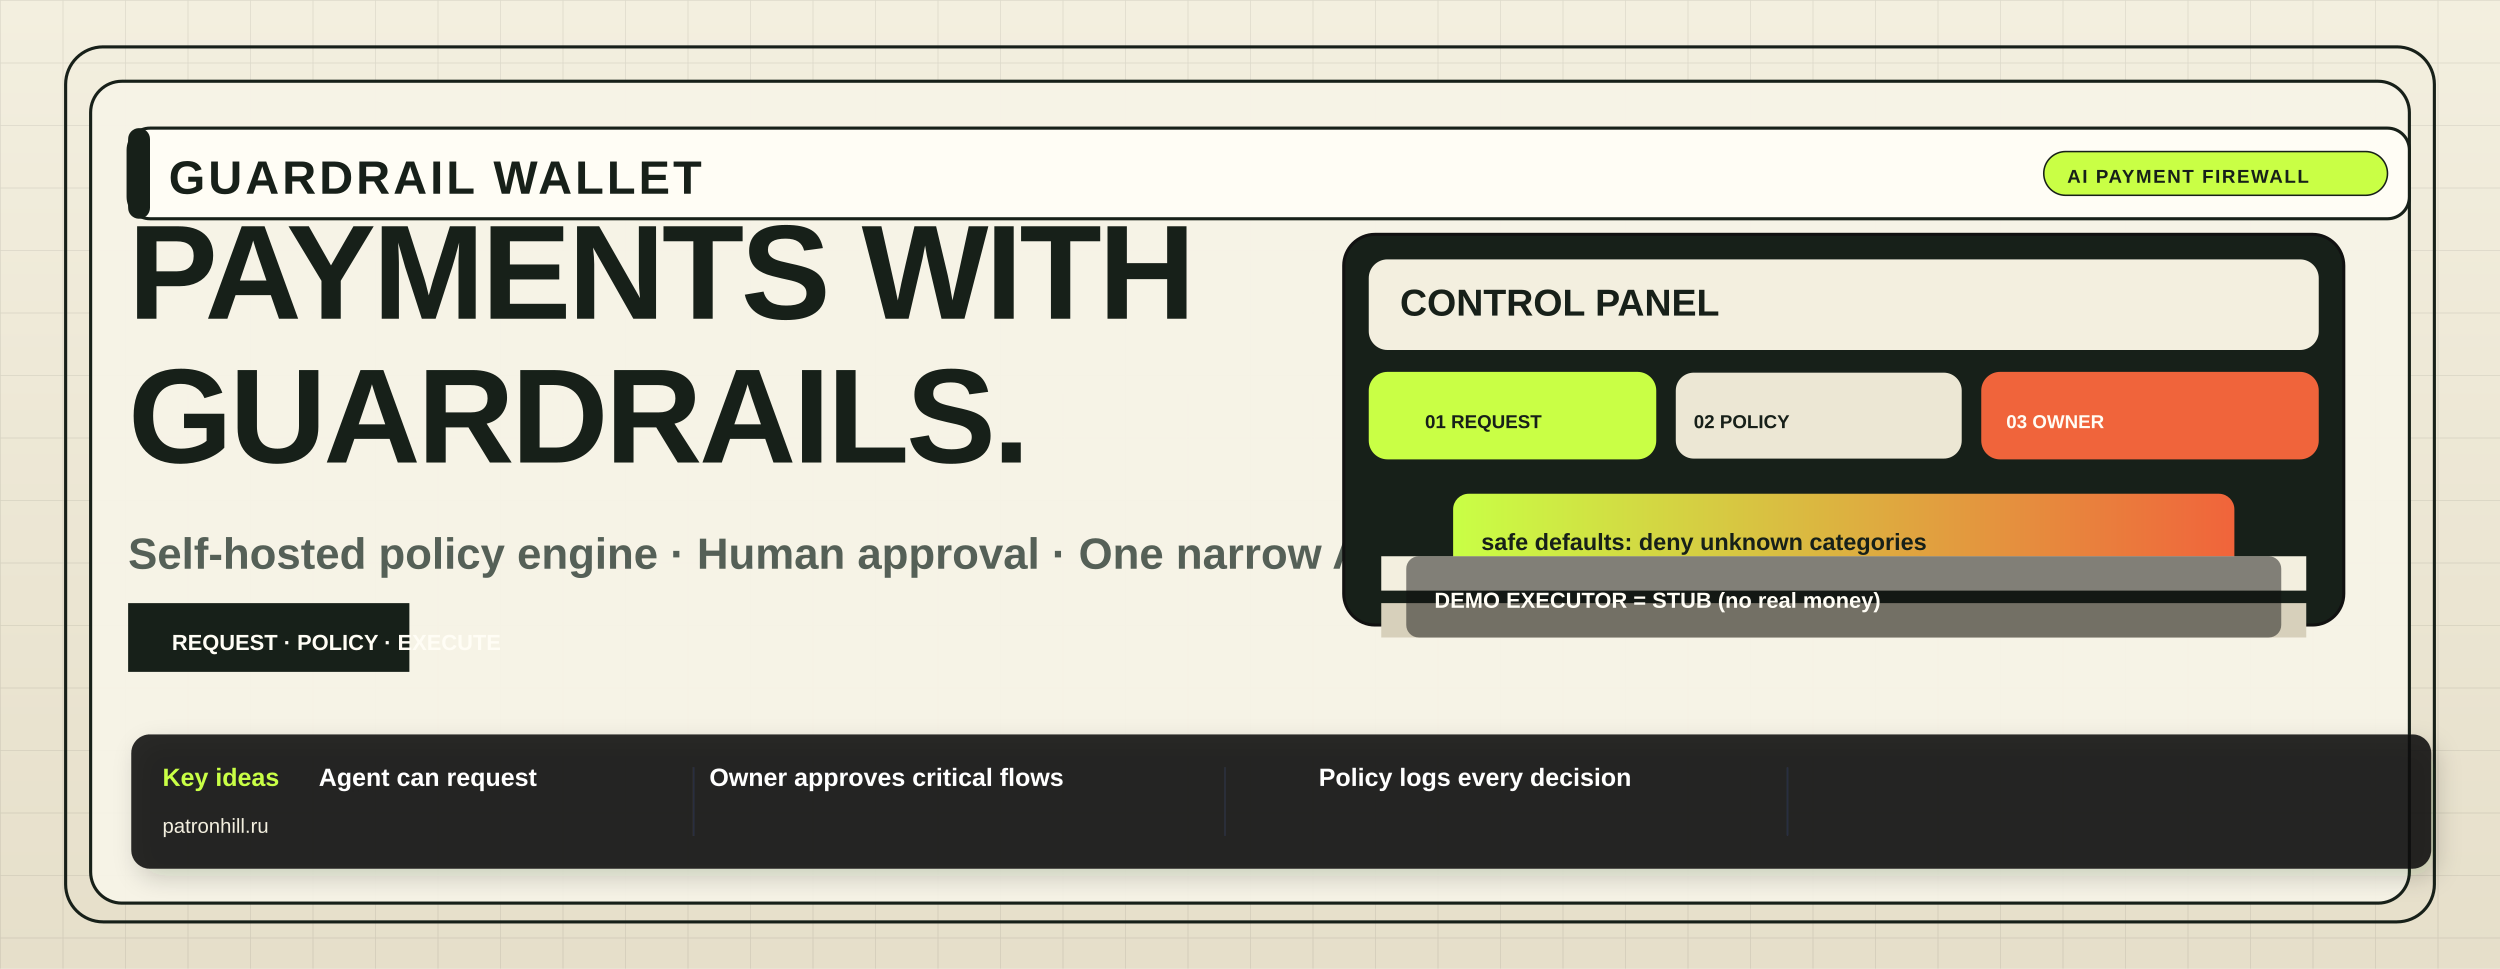
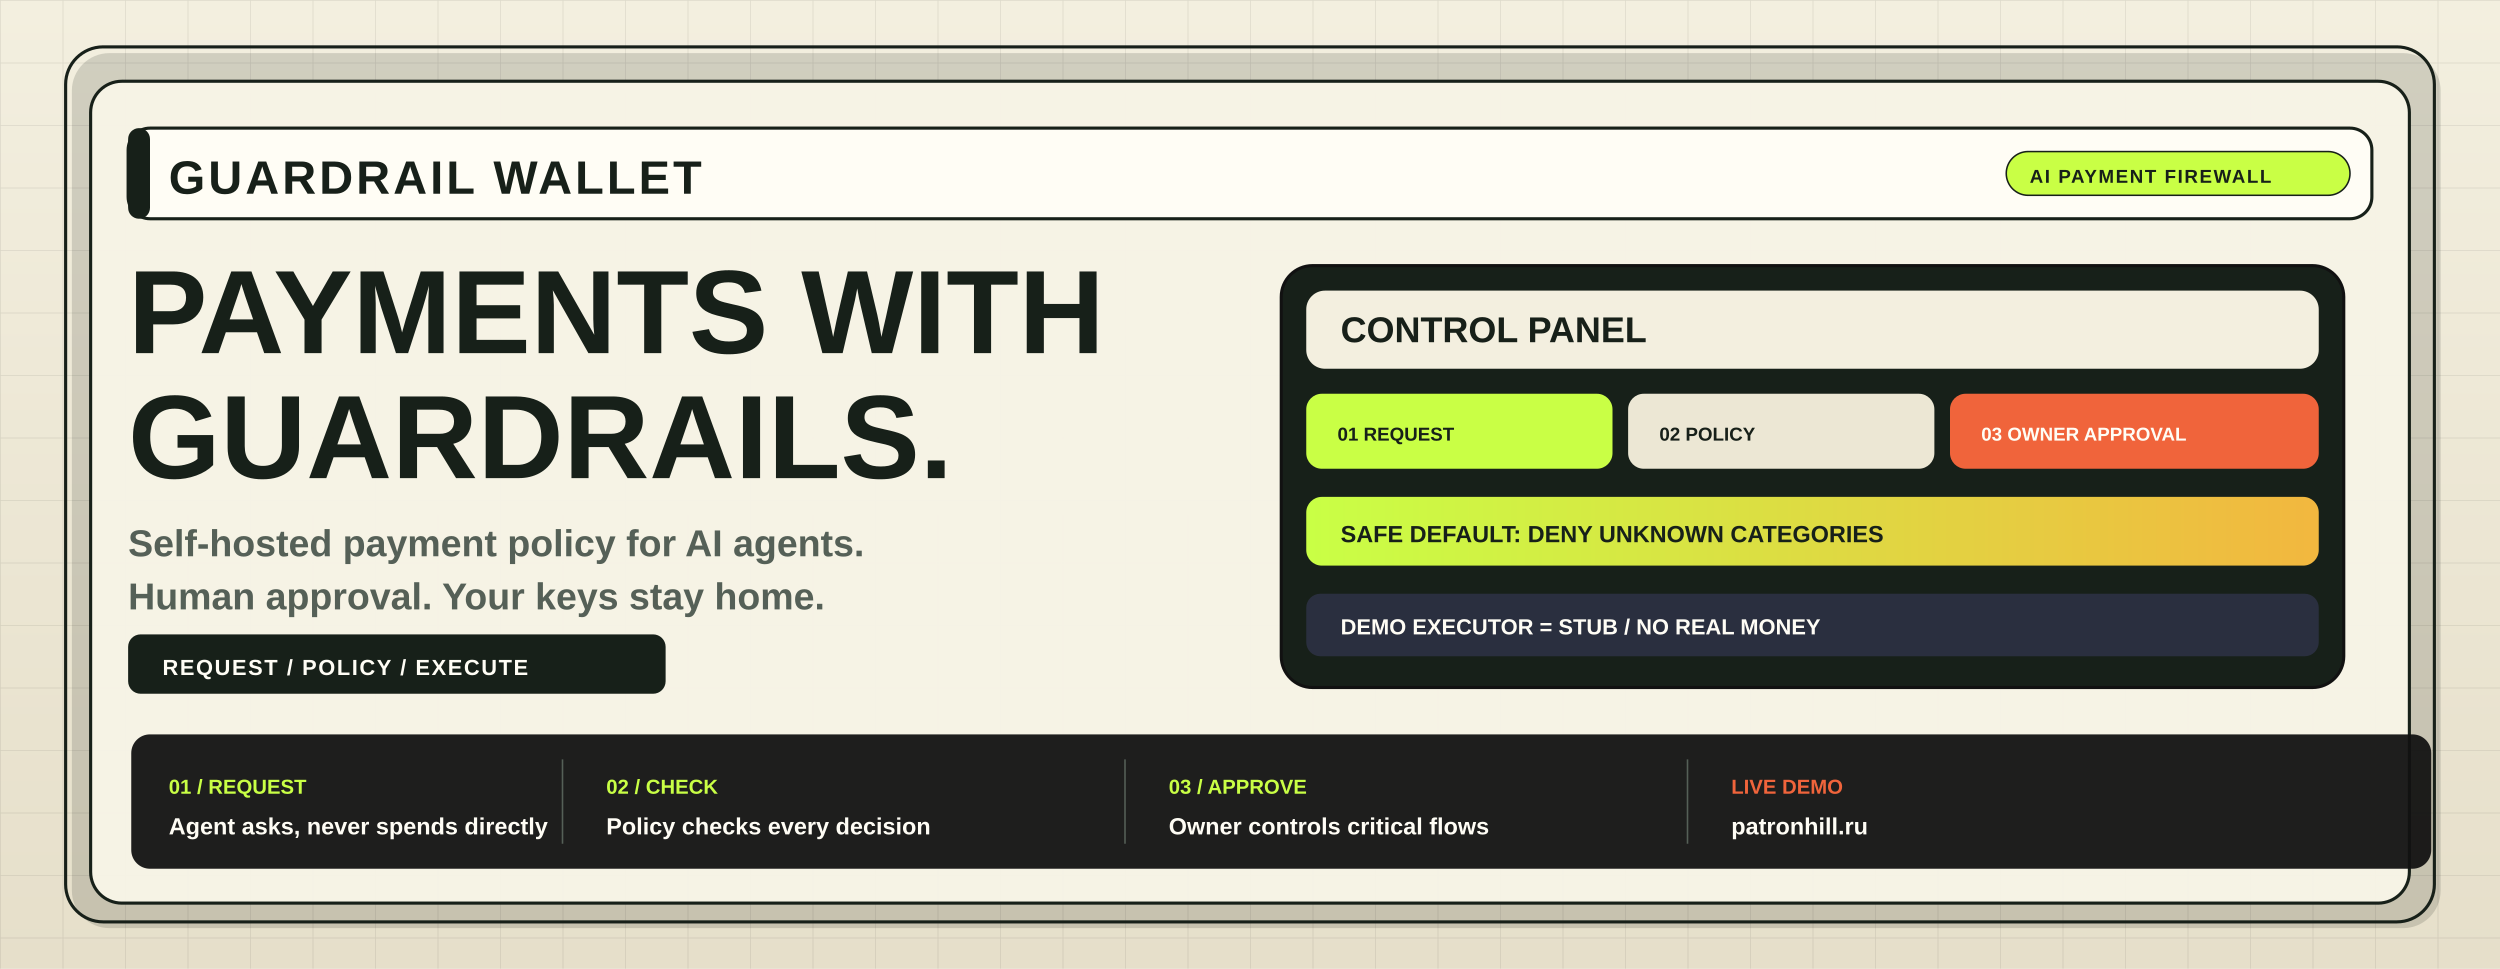
<svg xmlns="http://www.w3.org/2000/svg" width="1600" height="620" viewBox="0 0 1600 620" role="img" aria-labelledby="title desc">
  <defs>
    <linearGradient id="bg" x1="0" y1="0" x2="0" y2="1">
      <stop offset="0%" stop-color="#f3efdf" />
      <stop offset="100%" stop-color="#e6dfca" />
    </linearGradient>
-     <linearGradient id="stripe" x1="0" y1="0" x2="1" y2="0">
+     <linearGradient id="policy-stripe" x1="0" y1="0" x2="1" y2="0">
      <stop offset="0%" stop-color="#c9ff45" />
-       <stop offset="100%" stop-color="#f0643b" />
+       <stop offset="100%" stop-color="#f2b73f" />
    </linearGradient>
    <pattern id="grid" width="40" height="40" patternUnits="userSpaceOnUse">
      <path d="M 40 0 L 0 0 0 40" fill="none" stroke="#172019" stroke-opacity="0.10" stroke-width="1" />
    </pattern>
-     <filter id="drop" x="-25%" y="-25%" width="150%" height="150%">
-       <feDropShadow dx="4" dy="6" stdDeviation="8" flood-color="#172019" flood-opacity="0.20" />
-     </filter>
  </defs>
  <rect width="1600" height="620" fill="url(#bg)" />
  <rect width="1600" height="620" fill="url(#grid)" />
+   <rect x="46" y="34" width="1516" height="560" rx="24" fill="#172019" opacity="0.16" />
  <rect x="42" y="30" width="1516" height="560" rx="24" fill="none" stroke="#172019" stroke-width="2" />
-   <rect x="58" y="52" width="1484" height="526" rx="20" fill="#f7f4e7" fill-opacity="0.95" stroke="#172019" stroke-width="2" />
-   <g>
-     <rect x="82" y="82" width="1460" height="58" rx="14" fill="#fffdf5" stroke="#172019" stroke-width="2" />
+   <rect x="58" y="52" width="1484" height="526" rx="20" fill="#f7f4e7" fill-opacity="0.96" stroke="#172019" stroke-width="2" />
+   <g id="banner-header">
+     <rect x="82" y="82" width="1436" height="58" rx="14" fill="#fffdf5" stroke="#172019" stroke-width="2" />
    <rect x="82" y="82" width="14" height="58" rx="7" fill="#172019" />
    <text x="108" y="124" font-family="Syne, 'Trebuchet MS', Arial, sans-serif" font-size="30" font-weight="900" fill="#172019" letter-spacing="2">GUARDRAIL WALLET</text>
-     <rect x="1308" y="97" width="220" height="28" rx="14" fill="#c9ff45" stroke="#172019" stroke-width="1" />
-     <text x="1323" y="117" font-family="Syne, Arial, sans-serif" font-size="12" font-weight="700" fill="#172019" letter-spacing="1">AI PAYMENT FIREWALL</text>
+     <rect x="1284" y="97" width="220" height="28" rx="14" fill="#c9ff45" stroke="#172019" stroke-width="1" />
+     <text x="1299" y="117" font-family="Syne, Arial, sans-serif" font-size="12" font-weight="700" fill="#172019" letter-spacing="1">AI PAYMENT FIREWALL</text>
  </g>
-   <text x="82" y="204" font-family="Syne, Arial, sans-serif" font-size="86" font-weight="900" fill="#172019" letter-spacing="-2">PAYMENTS WITH</text>
-   <text x="82" y="296" font-family="Syne, Arial, sans-serif" font-size="86" font-weight="900" fill="#172019" letter-spacing="-2">GUARDRAILS.</text>
-   <text x="82" y="364" font-family="Trebuchet MS, Arial, sans-serif" font-size="28" font-weight="700" fill="#556057">Self-hosted policy engine · Human approval · One narrow API.</text>
-   <rect x="82" y="386" width="180" height="44" fill="#172019" />
-   <text x="110" y="416" font-family="Syne, Arial, sans-serif" font-size="14" font-weight="700" fill="#fffdf5">REQUEST · POLICY · EXECUTE</text>
-   <g transform="translate(860 150)">
-     <rect x="0" y="0" width="640" height="250" rx="20" fill="#172019" stroke="#111" stroke-width="2" />
-     <rect x="16" y="16" width="608" height="58" rx="12" fill="#f3efdf" />
-     <text x="36" y="52" font-family="Syne, Arial, sans-serif" font-size="24" font-weight="800" fill="#172019">CONTROL PANEL</text>
-     <rect x="16" y="88" width="184" height="56" rx="12" fill="#c9ff45" />
-     <rect x="212" y="88" width="184" height="56" rx="12" fill="#ece7d4" stroke="#172019" stroke-width="1" />
-     <rect x="408" y="88" width="216" height="56" rx="12" fill="#f0643b" />
-     <text x="52" y="124" font-family="Trebuchet MS, Arial, sans-serif" font-size="12" font-weight="700" fill="#172019">01 REQUEST</text>
-     <text x="224" y="124" font-family="Trebuchet MS, Arial, sans-serif" font-size="12" font-weight="700" fill="#172019">02 POLICY</text>
-     <text x="424" y="124" font-family="Trebuchet MS, Arial, sans-serif" font-size="12" font-weight="700" fill="#fffdf5">03 OWNER</text>
-     <g transform="translate(70 166)">
-       <rect x="0" y="0" width="500" height="58" rx="10" fill="url(#stripe)" />
-       <text x="18" y="36" font-family="Trebuchet MS, Arial, sans-serif" font-size="15" font-weight="700" fill="#172019">safe defaults: deny unknown categories</text>
+   <g id="banner-copy">
+     <text x="82" y="226" textLength="650" lengthAdjust="spacingAndGlyphs" font-family="Syne, Arial, sans-serif" font-size="76" font-weight="900" fill="#172019">PAYMENTS WITH</text>
+     <text x="82" y="306" textLength="590" lengthAdjust="spacingAndGlyphs" font-family="Syne, Arial, sans-serif" font-size="76" font-weight="900" fill="#172019">GUARDRAILS.</text>
+     <text x="82" y="356" font-family="Trebuchet MS, Arial, sans-serif" font-size="24" font-weight="700" fill="#556057">Self-hosted payment policy for AI agents.</text>
+     <text x="82" y="390" font-family="Trebuchet MS, Arial, sans-serif" font-size="24" font-weight="700" fill="#556057">Human approval. Your keys stay home.</text>
+     <rect x="82" y="406" width="344" height="38" rx="8" fill="#172019" />
+     <text x="104" y="432" font-family="Syne, Arial, sans-serif" font-size="14" font-weight="800" fill="#fffdf5" letter-spacing="1">REQUEST / POLICY / EXECUTE</text>
+   </g>
+   <g id="banner-panel">
+     <rect x="820" y="170" width="680" height="270" rx="20" fill="#172019" stroke="#111111" stroke-width="2" />
+     <rect x="836" y="186" width="648" height="50" rx="12" fill="#f3efdf" />
+     <text x="858" y="219" font-family="Syne, Arial, sans-serif" font-size="23" font-weight="800" fill="#172019">CONTROL PANEL</text>
+     <g id="banner-panel-steps">
+       <rect x="836" y="252" width="196" height="48" rx="10" fill="#c9ff45" />
+       <rect x="1042" y="252" width="196" height="48" rx="10" fill="#ece7d4" />
+       <rect x="1248" y="252" width="236" height="48" rx="10" fill="#f0643b" />
+       <text x="856" y="282" font-family="Trebuchet MS, Arial, sans-serif" font-size="12" font-weight="700" fill="#172019">01 REQUEST</text>
+       <text x="1062" y="282" font-family="Trebuchet MS, Arial, sans-serif" font-size="12" font-weight="700" fill="#172019">02 POLICY</text>
+       <text x="1268" y="282" font-family="Trebuchet MS, Arial, sans-serif" font-size="12" font-weight="700" fill="#fffdf5">03 OWNER APPROVAL</text>
    </g>
-     <rect x="24" y="206" width="592" height="22" fill="#f3efdf" />
-     <rect x="24" y="236" width="592" height="22" fill="#d7d0bb" />
-     <g transform="translate(40 206)">
-       <rect x="0" y="0" width="560" height="52" rx="8" fill="#111" fill-opacity="0.5" />
-       <text x="18" y="33" font-family="Trebuchet MS, Arial, sans-serif" font-size="14" font-weight="700" fill="#fffdf5">DEMO EXECUTOR = STUB (no real money)</text>
+     <g id="banner-panel-policy">
+       <rect x="836" y="318" width="648" height="44" rx="10" fill="url(#policy-stripe)" />
+       <text x="858" y="347" font-family="Trebuchet MS, Arial, sans-serif" font-size="15" font-weight="700" fill="#172019">SAFE DEFAULT: DENY UNKNOWN CATEGORIES</text>
+     </g>
+     <g id="banner-panel-executor">
+       <rect x="836" y="380" width="648" height="40" rx="9" fill="#2a2f3f" />
+       <text x="858" y="406" font-family="Trebuchet MS, Arial, sans-serif" font-size="14" font-weight="700" fill="#fffdf5">DEMO EXECUTOR = STUB / NO REAL MONEY</text>
    </g>
  </g>
-   <g filter="url(#drop)" transform="translate(84 470)">
-     <rect x="0" y="0" width="1472" height="86" rx="12" fill="#111" fill-opacity="0.88" />
-     <text x="20" y="33" font-family="Trebuchet MS, Arial, sans-serif" font-size="16" fill="#c9ff45" font-weight="700">Key ideas</text>
-     <text x="120" y="33" font-family="Trebuchet MS, Arial, sans-serif" font-size="16" fill="#fff" font-weight="700">Agent can request</text>
-     <text x="370" y="33" font-family="Trebuchet MS, Arial, sans-serif" font-size="16" fill="#fff" font-weight="700">Owner approves critical flows</text>
-     <text x="760" y="33" font-family="Trebuchet MS, Arial, sans-serif" font-size="16" fill="#fff" font-weight="700">Policy logs every decision</text>
-     <text x="20" y="63" font-family="Trebuchet MS, Arial, sans-serif" font-size="13" fill="#f3efdf">patronhill.ru</text>
-     <line x1="360" y1="21" x2="360" y2="65" stroke="#2a2f3f" />
-     <line x1="700" y1="21" x2="700" y2="65" stroke="#2a2f3f" />
-     <line x1="1060" y1="21" x2="1060" y2="65" stroke="#2a2f3f" />
+   <g id="banner-footer">
+     <rect x="84" y="470" width="1472" height="86" rx="12" fill="#111111" opacity="0.94" />
+     <line x1="360" y1="486" x2="360" y2="540" stroke="#556057" />
+     <line x1="720" y1="486" x2="720" y2="540" stroke="#556057" />
+     <line x1="1080" y1="486" x2="1080" y2="540" stroke="#556057" />
+     <text x="108" y="508" font-family="Trebuchet MS, Arial, sans-serif" font-size="13" font-weight="700" fill="#c9ff45">01 / REQUEST</text>
+     <text x="108" y="534" font-family="Trebuchet MS, Arial, sans-serif" font-size="15" font-weight="700" fill="#fffdf5">Agent asks, never spends directly</text>
+     <text x="388" y="508" font-family="Trebuchet MS, Arial, sans-serif" font-size="13" font-weight="700" fill="#c9ff45">02 / CHECK</text>
+     <text x="388" y="534" font-family="Trebuchet MS, Arial, sans-serif" font-size="15" font-weight="700" fill="#fffdf5">Policy checks every decision</text>
+     <text x="748" y="508" font-family="Trebuchet MS, Arial, sans-serif" font-size="13" font-weight="700" fill="#c9ff45">03 / APPROVE</text>
+     <text x="748" y="534" font-family="Trebuchet MS, Arial, sans-serif" font-size="15" font-weight="700" fill="#fffdf5">Owner controls critical flows</text>
+     <text x="1108" y="508" font-family="Trebuchet MS, Arial, sans-serif" font-size="13" font-weight="700" fill="#f0643b">LIVE DEMO</text>
+     <text x="1108" y="534" font-family="Trebuchet MS, Arial, sans-serif" font-size="15" font-weight="700" fill="#fffdf5">patronhill.ru</text>
  </g>
</svg>
